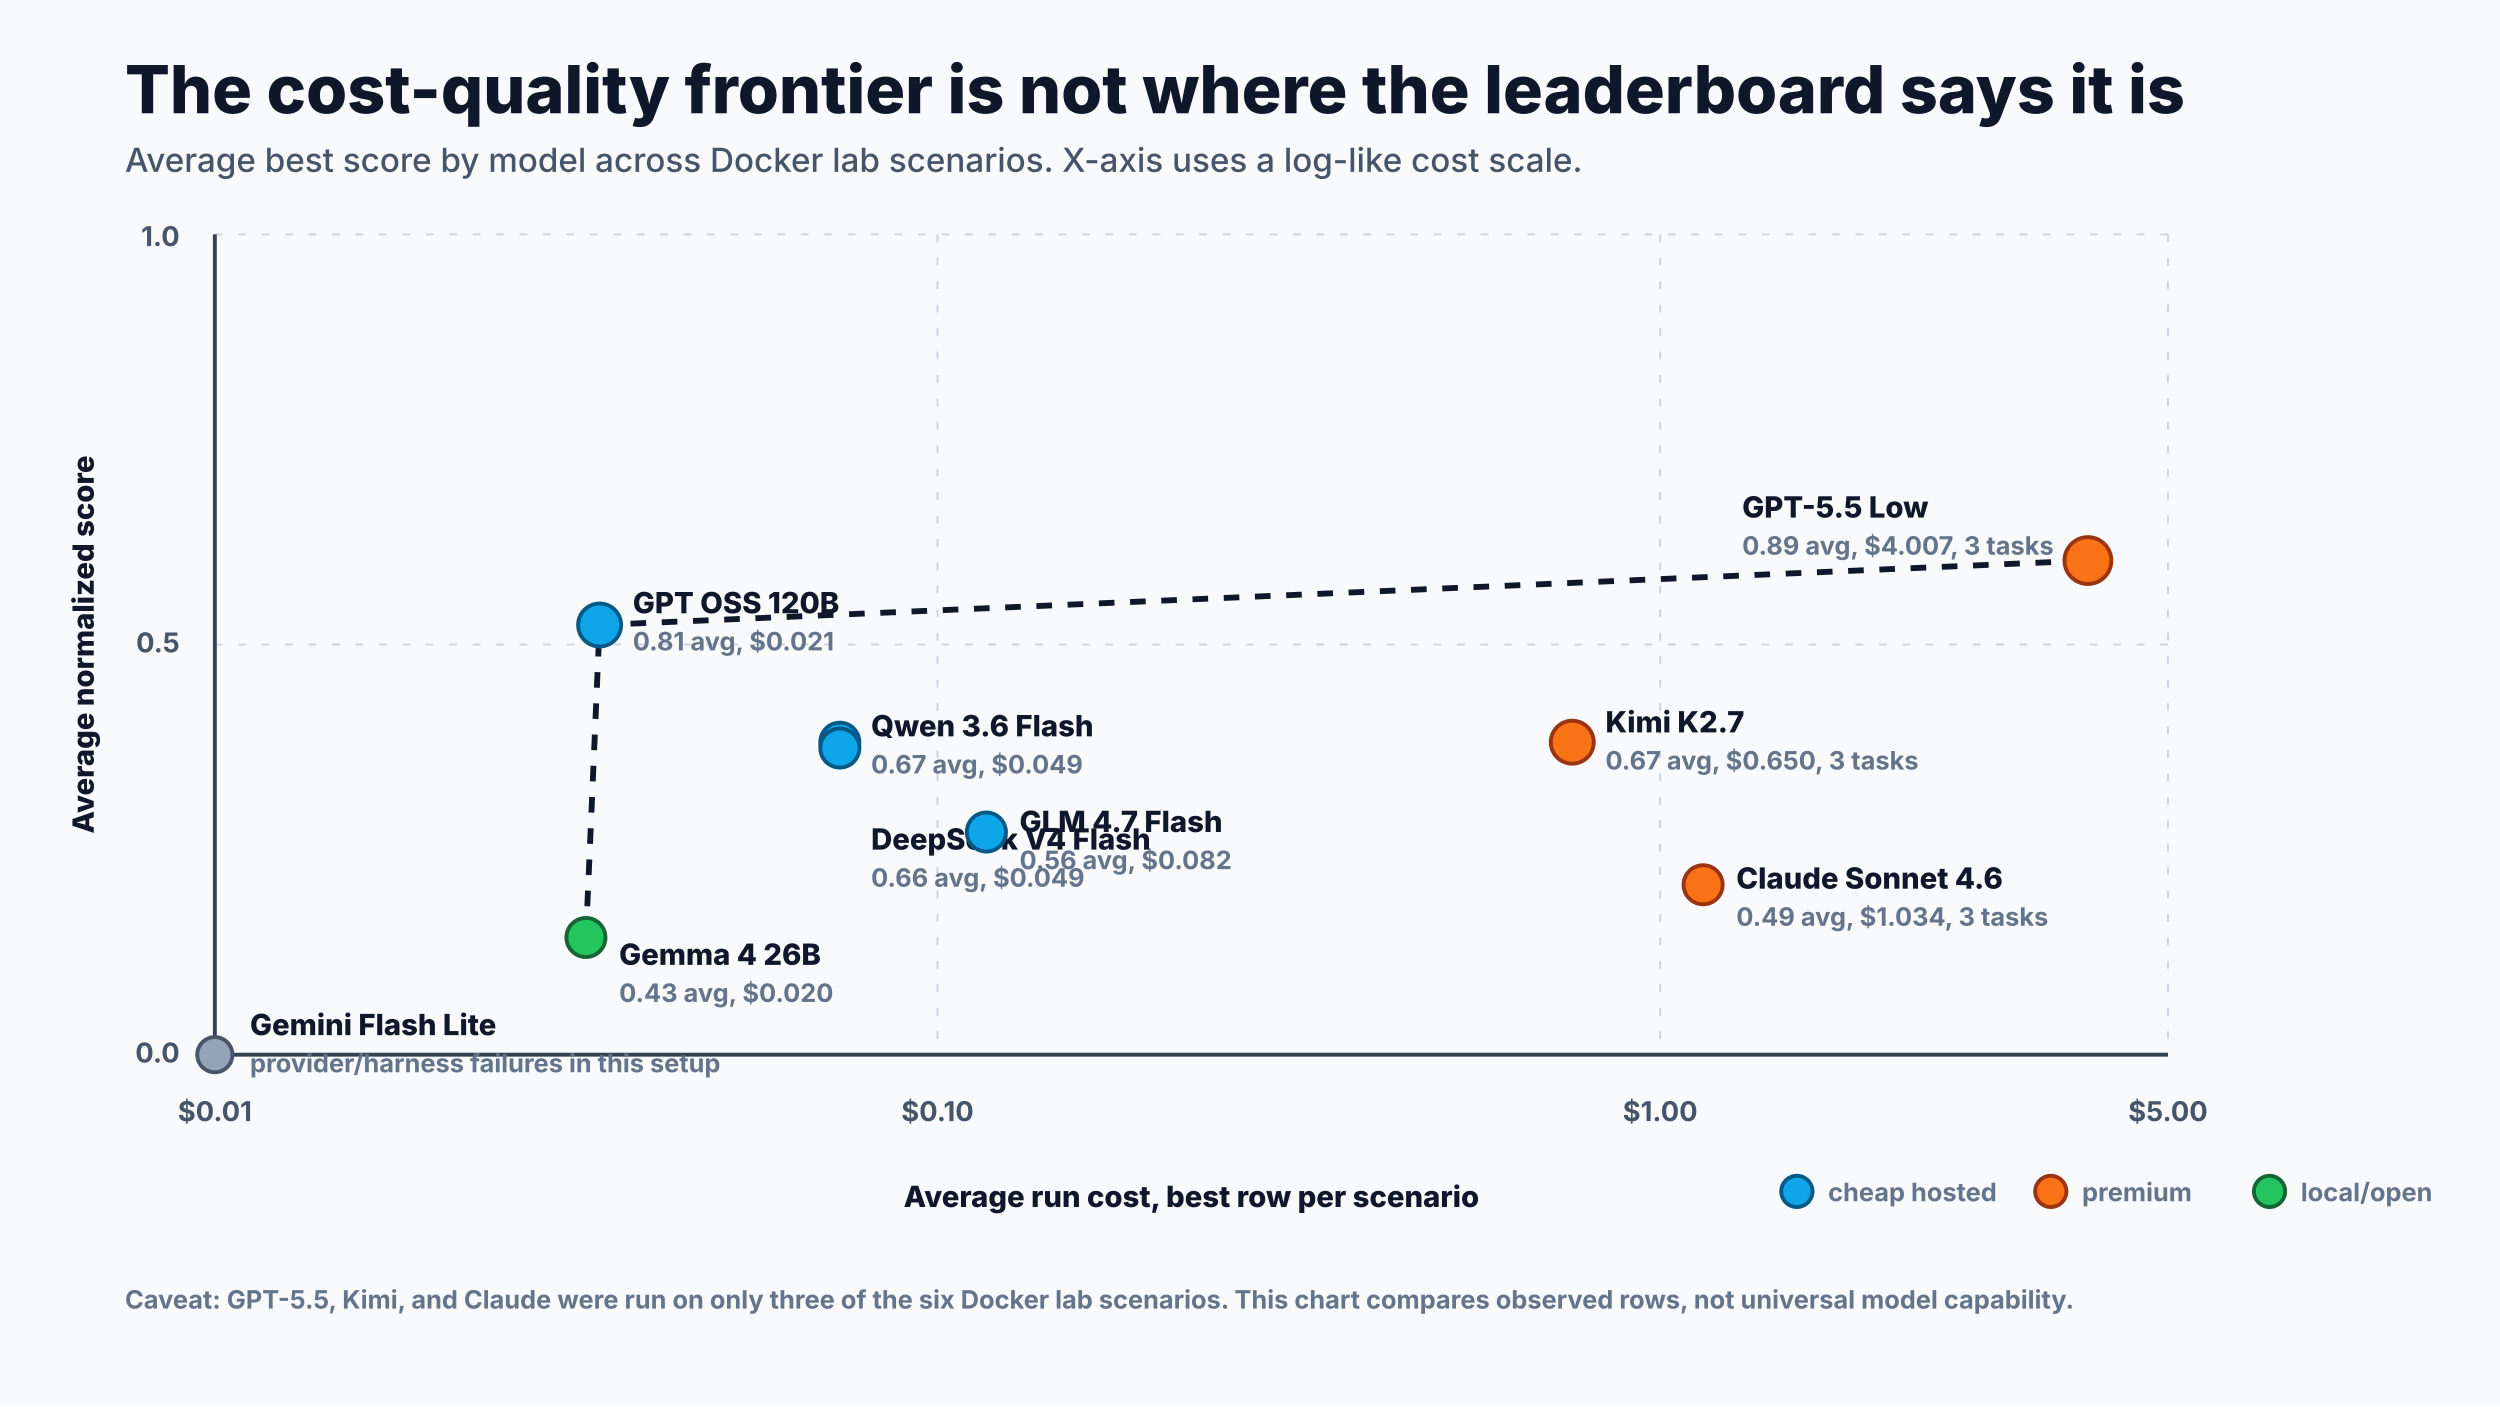
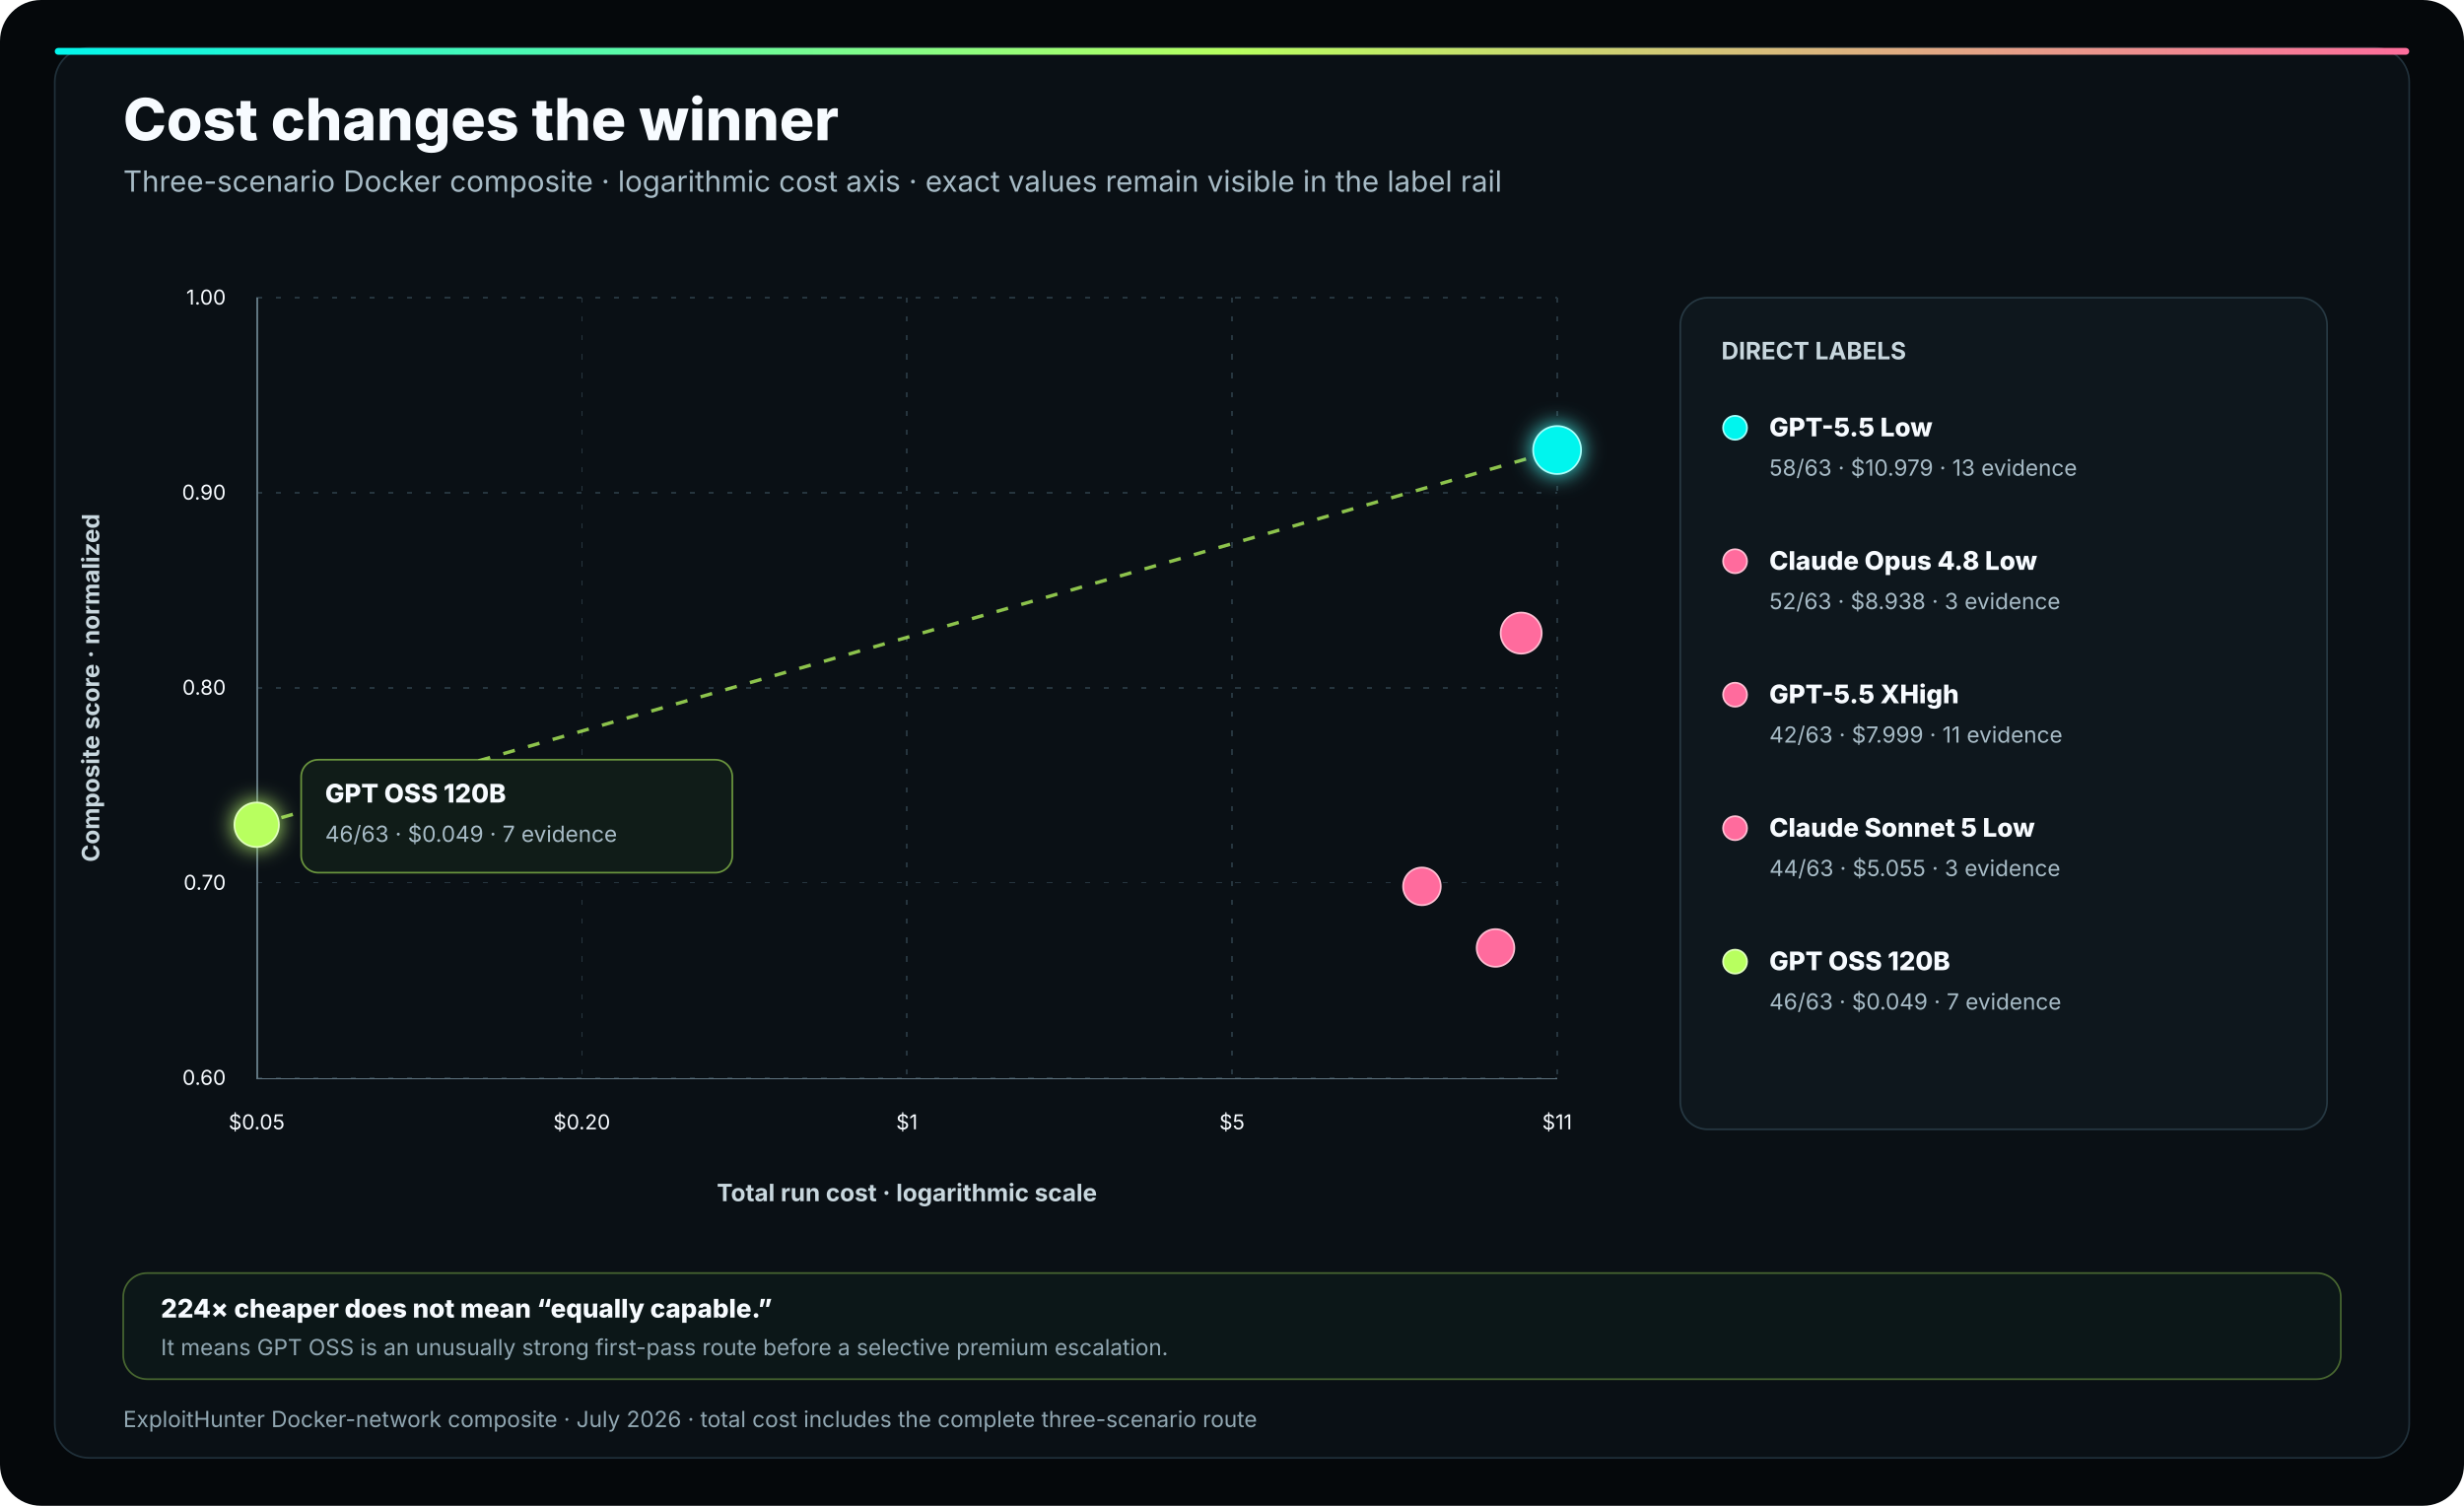
- <svg xmlns="http://www.w3.org/2000/svg" viewBox="0 0 1280 720" role="img" aria-labelledby="title desc">
+ <svg xmlns="http://www.w3.org/2000/svg" viewBox="0 0 1440 880" role="img" aria-labelledby="title desc">
  <defs>
+     <linearGradient id="topRule" x1="0" x2="1">
+       <stop stop-color="#00f5ee" />
+       <stop offset=".5" stop-color="#b8ff5f" />
+       <stop offset="1" stop-color="#ff6b9d" />
+     </linearGradient>
+     <filter id="dotGlow" x="-60%" y="-60%" width="220%" height="220%">
+       <feGaussianBlur stdDeviation="6" result="b" />
+       <feMerge>
+         <feMergeNode in="b" />
+         <feMergeNode in="SourceGraphic" />
+       </feMerge>
+     </filter>
    <style>
-       .bg { fill: #f8fafc; }
-       .title { font: 800 34px ui-sans-serif, system-ui, -apple-system, BlinkMacSystemFont, "Segoe UI", sans-serif; fill: #0f172a; }
-       .subtitle { font: 500 17px ui-sans-serif, system-ui, -apple-system, BlinkMacSystemFont, "Segoe UI", sans-serif; fill: #475569; }
-       .axis { stroke: #334155; stroke-width: 2; }
-       .grid { stroke: #cbd5e1; stroke-width: 1; stroke-dasharray: 4 8; }
-       .tick { font: 700 14px ui-sans-serif, system-ui, -apple-system, BlinkMacSystemFont, "Segoe UI", sans-serif; fill: #475569; }
-       .label { font: 800 15px ui-sans-serif, system-ui, -apple-system, BlinkMacSystemFont, "Segoe UI", sans-serif; fill: #0f172a; }
-       .small { font: 650 13px ui-sans-serif, system-ui, -apple-system, BlinkMacSystemFont, "Segoe UI", sans-serif; fill: #64748b; }
-       .cheap { fill: #0ea5e9; stroke: #075985; stroke-width: 2; }
-       .premium { fill: #f97316; stroke: #9a3412; stroke-width: 2; }
-       .local { fill: #22c55e; stroke: #166534; stroke-width: 2; }
-       .weak { fill: #94a3b8; stroke: #475569; stroke-width: 2; }
-       .frontier { stroke: #0f172a; stroke-width: 3; fill: none; stroke-dasharray: 8 8; }
+       text{font-family:ui-sans-serif,system-ui,-apple-system,BlinkMacSystemFont,"Segoe UI",sans-serif;fill:#f7fbff}.title{font-size:34px;font-weight:800}.sub{font-size:17px;fill:#a7bbc6}.axisLabel{font-size:14px;font-weight:720;fill:#c8d7de}.tick{font-size:12px;fill:#8196a1;font-variant-numeric:tabular-nums}.model{font-size:15px;font-weight:780}.metric{font-size:13px;fill:#a7bbc6;font-variant-numeric:tabular-nums}.note{font-size:13px;fill:#91a7b2}.grid{stroke:#26353e;stroke-width:.75;stroke-dasharray:3 8;shape-rendering:crispEdges}.axis{stroke:#607580;stroke-width:1;shape-rendering:crispEdges}.cheap{fill:#b8ff5f;stroke:#e1ffbd}.premium{fill:#ff6b9d;stroke:#ffc0d4}.mid{fill:#00f5ee;stroke:#a8fffb}.rail{fill:#0e171d;stroke:#263842;stroke-width:1}.frontier{fill:none;stroke:#b8ff5f;stroke-width:2;stroke-dasharray:7 8;opacity:.75}
    </style>
  </defs>
-   <rect class="bg" width="1280" height="720" />
-   <text class="title" x="64" y="58">The cost-quality frontier is not where the leaderboard says it is</text>
-   <text class="subtitle" x="64" y="88">Average best score by model across Docker lab scenarios. X-axis uses a log-like cost scale.</text>
-   <g transform="translate(110 120)">
-     <line class="grid" x1="0" y1="420" x2="1000" y2="420" />
-     <line class="grid" x1="0" y1="210" x2="1000" y2="210" />
-     <line class="grid" x1="0" y1="0" x2="1000" y2="0" />
-     <line class="grid" x1="0" y1="0" x2="0" y2="420" />
-     <line class="grid" x1="370" y1="0" x2="370" y2="420" />
-     <line class="grid" x1="740" y1="0" x2="740" y2="420" />
-     <line class="grid" x1="1000" y1="0" x2="1000" y2="420" />
-     <line class="axis" x1="0" y1="420" x2="1000" y2="420" />
-     <line class="axis" x1="0" y1="0" x2="0" y2="420" />
-     <text class="tick" x="-18" y="424" text-anchor="end">0.0</text>
-     <text class="tick" x="-18" y="214" text-anchor="end">0.5</text>
-     <text class="tick" x="-18" y="6" text-anchor="end">1.0</text>
-     <text class="tick" x="0" y="454" text-anchor="middle">$0.01</text>
-     <text class="tick" x="370" y="454" text-anchor="middle">$0.10</text>
-     <text class="tick" x="740" y="454" text-anchor="middle">$1.00</text>
-     <text class="tick" x="1000" y="454" text-anchor="middle">$5.00</text>
-     <text class="label" x="500" y="498" text-anchor="middle">Average run cost, best row per scenario</text>
-     <text class="label" x="-62" y="210" text-anchor="middle" transform="rotate(-90 -62 210)">Average normalized score</text>
-     <path class="frontier" d="M190 360 L197 200 L959 167" />
-     <circle class="cheap" cx="197" cy="200" r="11" />
-     <text class="label" x="214" y="194">GPT OSS 120B</text>
-     <text class="small" x="214" y="213">0.81 avg, $0.021</text>
-     <circle class="cheap" cx="320" cy="260" r="10" />
-     <text class="label" x="336" y="257">Qwen 3.6 Flash</text>
-     <text class="small" x="336" y="276">0.67 avg, $0.049</text>
-     <circle class="cheap" cx="320" cy="263" r="10" />
-     <text class="label" x="336" y="315">DeepSeek V4 Flash</text>
-     <text class="small" x="336" y="334">0.66 avg, $0.049</text>
-     <circle class="cheap" cx="395" cy="306" r="10" />
-     <text class="label" x="412" y="306">GLM 4.7 Flash</text>
-     <text class="small" x="412" y="325">0.56 avg, $0.082</text>
-     <circle class="local" cx="190" cy="360" r="10" />
-     <text class="label" x="207" y="374">Gemma 4 26B</text>
-     <text class="small" x="207" y="393">0.43 avg, $0.020</text>
-     <circle class="premium" cx="695" cy="260" r="11" />
-     <text class="label" x="712" y="255">Kimi K2.7</text>
-     <text class="small" x="712" y="274">0.67 avg, $0.650, 3 tasks</text>
-     <circle class="premium" cx="762" cy="333" r="10" />
-     <text class="label" x="779" y="335">Claude Sonnet 4.6</text>
-     <text class="small" x="779" y="354">0.49 avg, $1.034, 3 tasks</text>
-     <circle class="premium" cx="959" cy="167" r="12" />
-     <text class="label" x="782" y="145">GPT-5.5 Low</text>
-     <text class="small" x="782" y="164">0.89 avg, $4.007, 3 tasks</text>
-     <circle class="weak" cx="0" cy="420" r="9" />
-     <text class="label" x="18" y="410">Gemini Flash Lite</text>
-     <text class="small" x="18" y="429">provider/harness failures in this setup</text>
+   <rect width="1440" height="880" rx="24" fill="#05080b" />
+   <rect x="32" y="28" width="1376" height="824" rx="20" fill="#0a1015" stroke="#20303a" />
+   <rect x="32" y="28" width="1376" height="4" rx="2" fill="url(#topRule)" />
+   <text class="title" x="72" y="82">Cost changes the winner</text>
+   <text class="sub" x="72" y="112">Three-scenario Docker composite · logarithmic cost axis · exact values remain visible in the label rail</text>
+   <g transform="translate(150 174)">
+     <g>
+       <line class="grid" x1="0" y1="456" x2="760" y2="456" />
+       <line class="grid" x1="0" y1="342" x2="760" y2="342" />
+       <line class="grid" x1="0" y1="228" x2="760" y2="228" />
+       <line class="grid" x1="0" y1="114" x2="760" y2="114" />
+       <line class="grid" x1="0" y1="0" x2="760" y2="0" />
+       <line class="grid" x1="0" y1="0" x2="0" y2="456" />
+       <line class="grid" x1="190" y1="0" x2="190" y2="456" />
+       <line class="grid" x1="380" y1="0" x2="380" y2="456" />
+       <line class="grid" x1="570" y1="0" x2="570" y2="456" />
+       <line class="grid" x1="760" y1="0" x2="760" y2="456" />
+       <line class="axis" x1="0" y1="456.5" x2="760" y2="456.5" />
+       <line class="axis" x1=".5" y1="0" x2=".5" y2="456" />
+       <g class="tick" text-anchor="end">
+         <text x="-18" y="460">0.60</text>
+         <text x="-18" y="346">0.70</text>
+         <text x="-18" y="232">0.80</text>
+         <text x="-18" y="118">0.90</text>
+         <text x="-18" y="4">1.00</text>
+       </g>
+       <g class="tick" text-anchor="middle">
+         <text x="0" y="486">$0.05</text>
+         <text x="190" y="486">$0.20</text>
+         <text x="380" y="486">$1</text>
+         <text x="570" y="486">$5</text>
+         <text x="760" y="486">$11</text>
+       </g>
+       <text class="axisLabel" x="380" y="528" text-anchor="middle">Total run cost · logarithmic scale</text>
+       <text class="axisLabel" x="-92" y="228" text-anchor="middle" transform="rotate(-90 -92 228)">Composite score · normalized</text>
+     </g>
+     <path class="frontier" d="M0 308 L760 89" />
+     <circle class="cheap" cx="0" cy="308" r="13" filter="url(#dotGlow)" />
+     <circle class="premium" cx="681" cy="344" r="11" />
+     <circle class="premium" cx="724" cy="380" r="11" />
+     <circle class="premium" cx="739" cy="196" r="12" />
+     <circle class="mid" cx="760" cy="89" r="14" filter="url(#dotGlow)" />
+     <g transform="translate(26 270)">
+       <rect width="252" height="66" rx="10" fill="#101c18" stroke="#b8ff5f" stroke-opacity=".55" />
+       <text class="model" x="14" y="25" fill="#dfffc0">GPT OSS 120B</text>
+       <text class="metric" x="14" y="48">46/63 · $0.049 · 7 evidence</text>
+     </g>
  </g>
-   <g transform="translate(920 610)">
-     <circle class="cheap" cx="0" cy="0" r="8" />
-     <text class="small" x="16" y="5">cheap hosted</text>
-     <circle class="premium" cx="130" cy="0" r="8" />
-     <text class="small" x="146" y="5">premium</text>
-     <circle class="local" cx="242" cy="0" r="8" />
-     <text class="small" x="258" y="5">local/open</text>
+   <g transform="translate(982 174)">
+     <rect class="rail" width="378" height="486" rx="16" />
+     <text class="axisLabel" x="24" y="36">DIRECT LABELS</text>
+     <g transform="translate(24 68)">
+       <circle class="mid" cx="8" cy="8" r="7" />
+       <text class="model" x="28" y="13">GPT-5.5 Low</text>
+       <text class="metric" x="28" y="36">58/63 · $10.979 · 13 evidence</text>
+     </g>
+     <g transform="translate(24 146)">
+       <circle class="premium" cx="8" cy="8" r="7" />
+       <text class="model" x="28" y="13">Claude Opus 4.8 Low</text>
+       <text class="metric" x="28" y="36">52/63 · $8.938 · 3 evidence</text>
+     </g>
+     <g transform="translate(24 224)">
+       <circle class="premium" cx="8" cy="8" r="7" />
+       <text class="model" x="28" y="13">GPT-5.5 XHigh</text>
+       <text class="metric" x="28" y="36">42/63 · $7.999 · 11 evidence</text>
+     </g>
+     <g transform="translate(24 302)">
+       <circle class="premium" cx="8" cy="8" r="7" />
+       <text class="model" x="28" y="13">Claude Sonnet 5 Low</text>
+       <text class="metric" x="28" y="36">44/63 · $5.055 · 3 evidence</text>
+     </g>
+     <g transform="translate(24 380)">
+       <circle class="cheap" cx="8" cy="8" r="7" />
+       <text class="model" x="28" y="13">GPT OSS 120B</text>
+       <text class="metric" x="28" y="36">46/63 · $0.049 · 7 evidence</text>
+     </g>
  </g>
-   <text class="small" x="64" y="670">Caveat: GPT-5.5, Kimi, and Claude were run on only three of the six Docker lab scenarios. This chart compares observed rows, not universal model capability.</text>
+   <g transform="translate(72 744)">
+     <rect width="1296" height="62" rx="14" fill="#0c1718" stroke="#b8ff5f" stroke-opacity=".35" />
+     <text x="22" y="26" font-size="15" font-weight="780" fill="#dfffc0">224× cheaper does not mean “equally capable.”</text>
+     <text class="note" x="22" y="48">It means GPT OSS is an unusually strong first-pass route before a selective premium escalation.</text>
+   </g>
+   <text class="note" x="72" y="834">ExploitHunter Docker-network composite · July 2026 · total cost includes the complete three-scenario route</text>
</svg>
